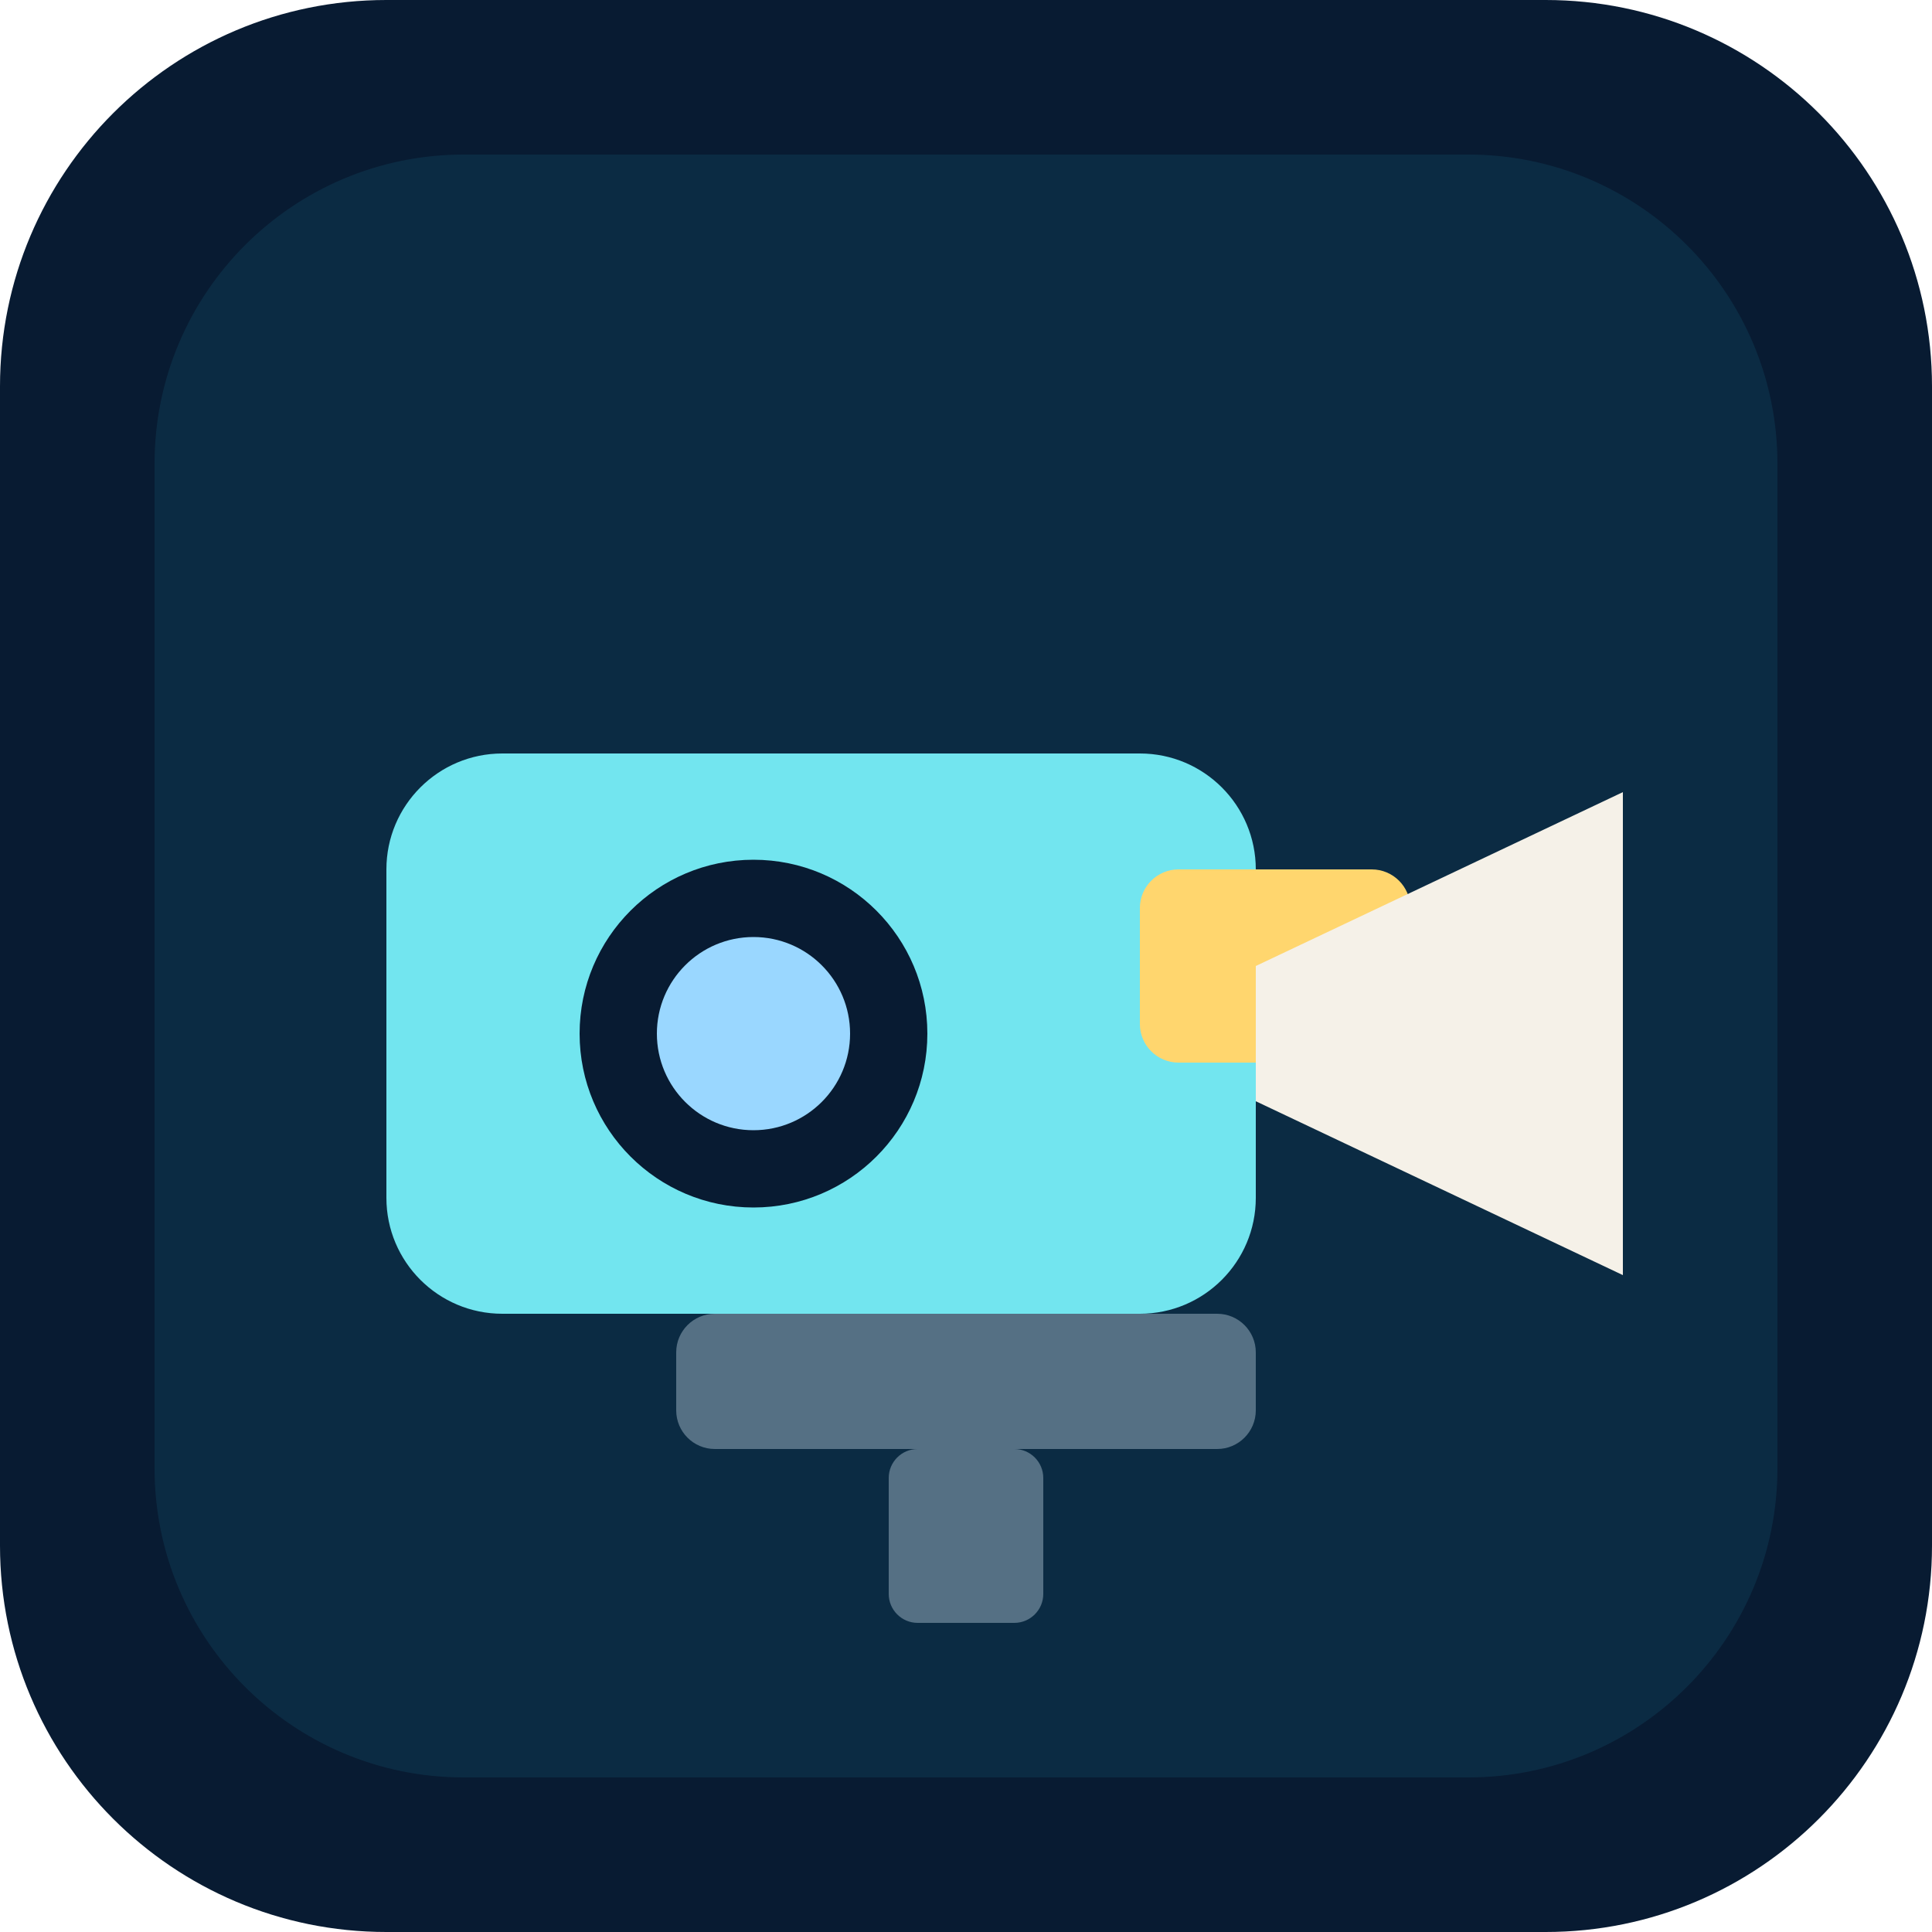
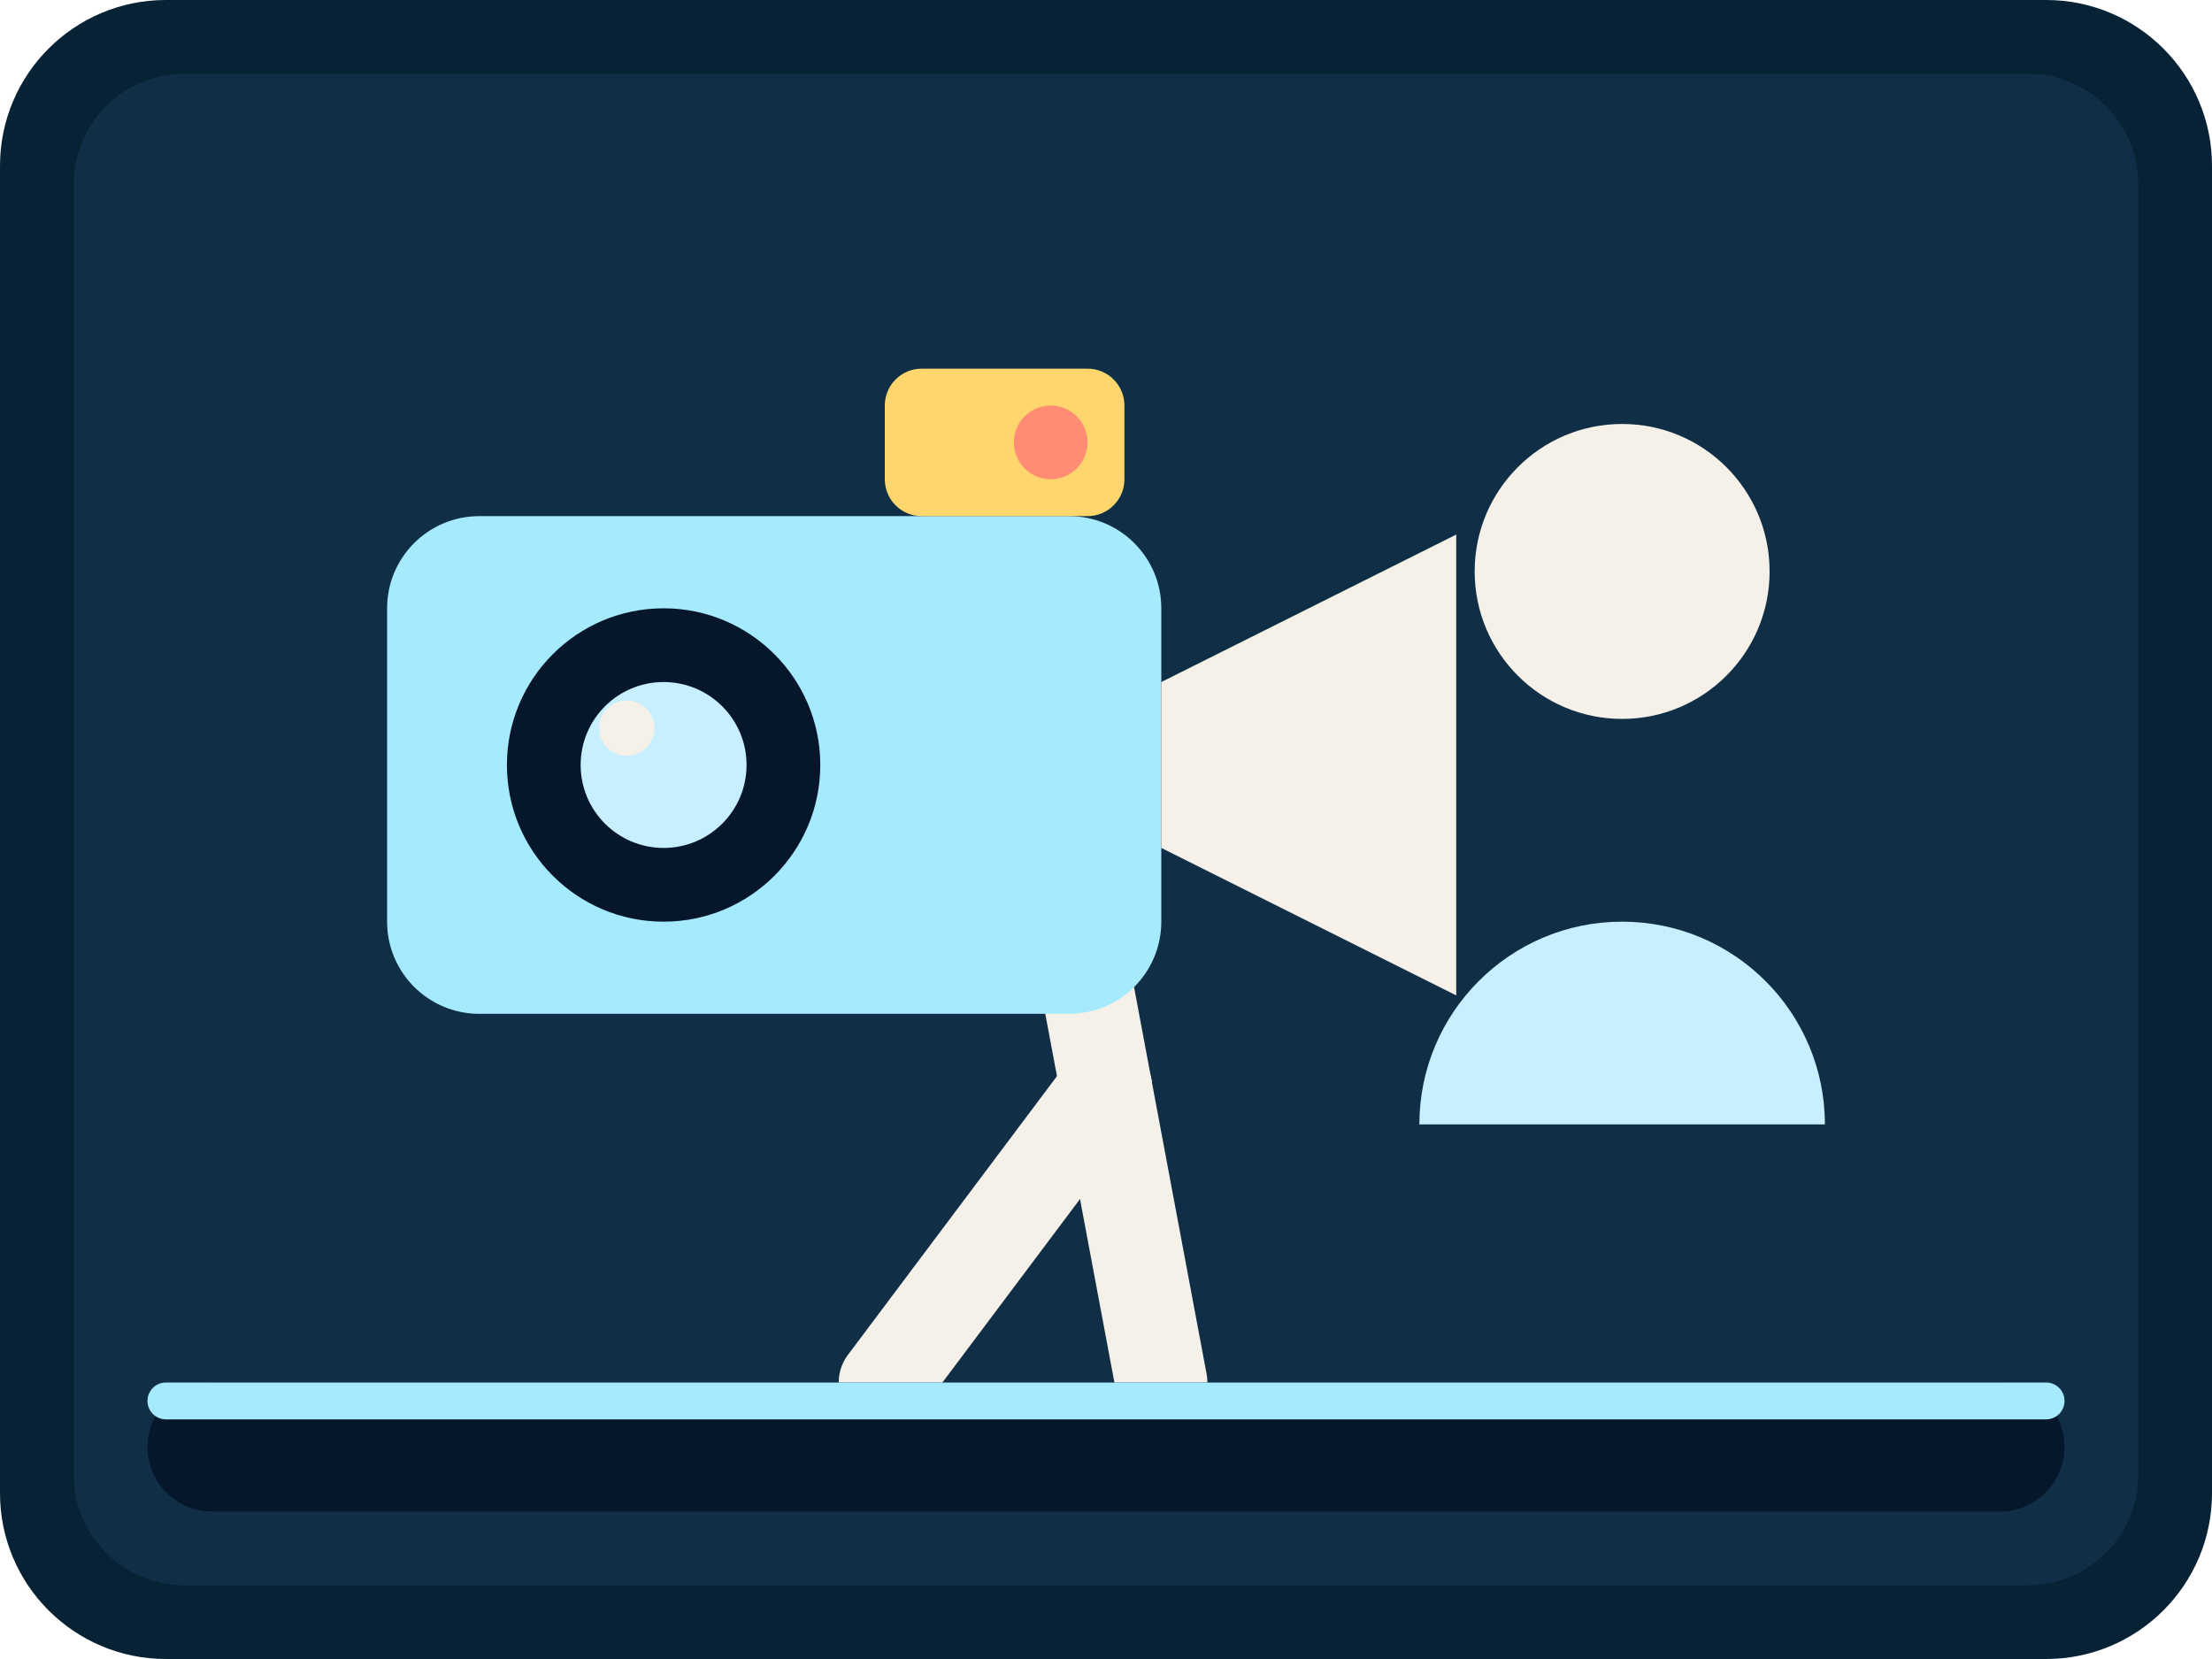
- <svg xmlns="http://www.w3.org/2000/svg" width="512" height="512" viewBox="0 0 200 200" role="img" aria-label="Camera">
-   <rect width="200" height="200" rx="40" fill="#081b32" />
-   <rect x="16" y="16" width="168" height="168" rx="32" fill="#0b2b43" />
-   <rect x="40" y="78" width="90" height="58" rx="12" fill="#72e5ef" />
-   <circle cx="78" cy="107" r="18" fill="#081b32" />
-   <circle cx="78" cy="107" r="10" fill="#9ad7ff" />
-   <rect x="118" y="90" width="28" height="20" rx="4" fill="#ffd66e" />
-   <polygon points="130,100 168,82 168,132 130,114" fill="#f5f1e8" />
-   <rect x="70" y="136" width="60" height="14" rx="4" fill="#557084" />
-   <rect x="92" y="150" width="16" height="18" rx="3" fill="#557084" />
+ <svg xmlns="http://www.w3.org/2000/svg" viewBox="0 0 240 180" width="480" height="360" role="img" aria-label="Camera operator behind a camera on a tripod">
+   <rect width="240" height="180" rx="18" fill="#062234" />
+   <rect x="8" y="8" width="224" height="164" rx="12" fill="#102f46" />
+   <circle cx="176" cy="62" r="16" fill="#f5f1e8" />
+   <path d="M154 122a22 22 0 0 1 44 0z" fill="#c7efff" />
+   <g stroke="#f5f1e8" stroke-width="10" stroke-linecap="round">
+     <line x1="120" y1="118" x2="114" y2="86" />
+     <line x1="120" y1="118" x2="126" y2="150" />
+     <line x1="120" y1="118" x2="96" y2="150" />
+   </g>
+   <rect x="42" y="56" width="84" height="54" rx="10" fill="#a6eaff" />
+   <circle cx="72" cy="83" r="17" fill="#07172b" />
+   <circle cx="72" cy="83" r="9" fill="#c7efff" />
+   <circle cx="68" cy="79" r="3" fill="#f5f1e8" />
+   <polygon points="126,74 158,58 158,108 126,92" fill="#f5f1e8" />
+   <rect x="96" y="40" width="26" height="16" rx="4" fill="#ffd66e" />
+   <circle cx="114" cy="48" r="4" fill="#ff8d75" />
+   <rect x="16" y="150" width="208" height="14" rx="7" fill="#07172b" />
+   <rect x="16" y="150" width="208" height="4" rx="2" fill="#a6eaff" />
</svg>
